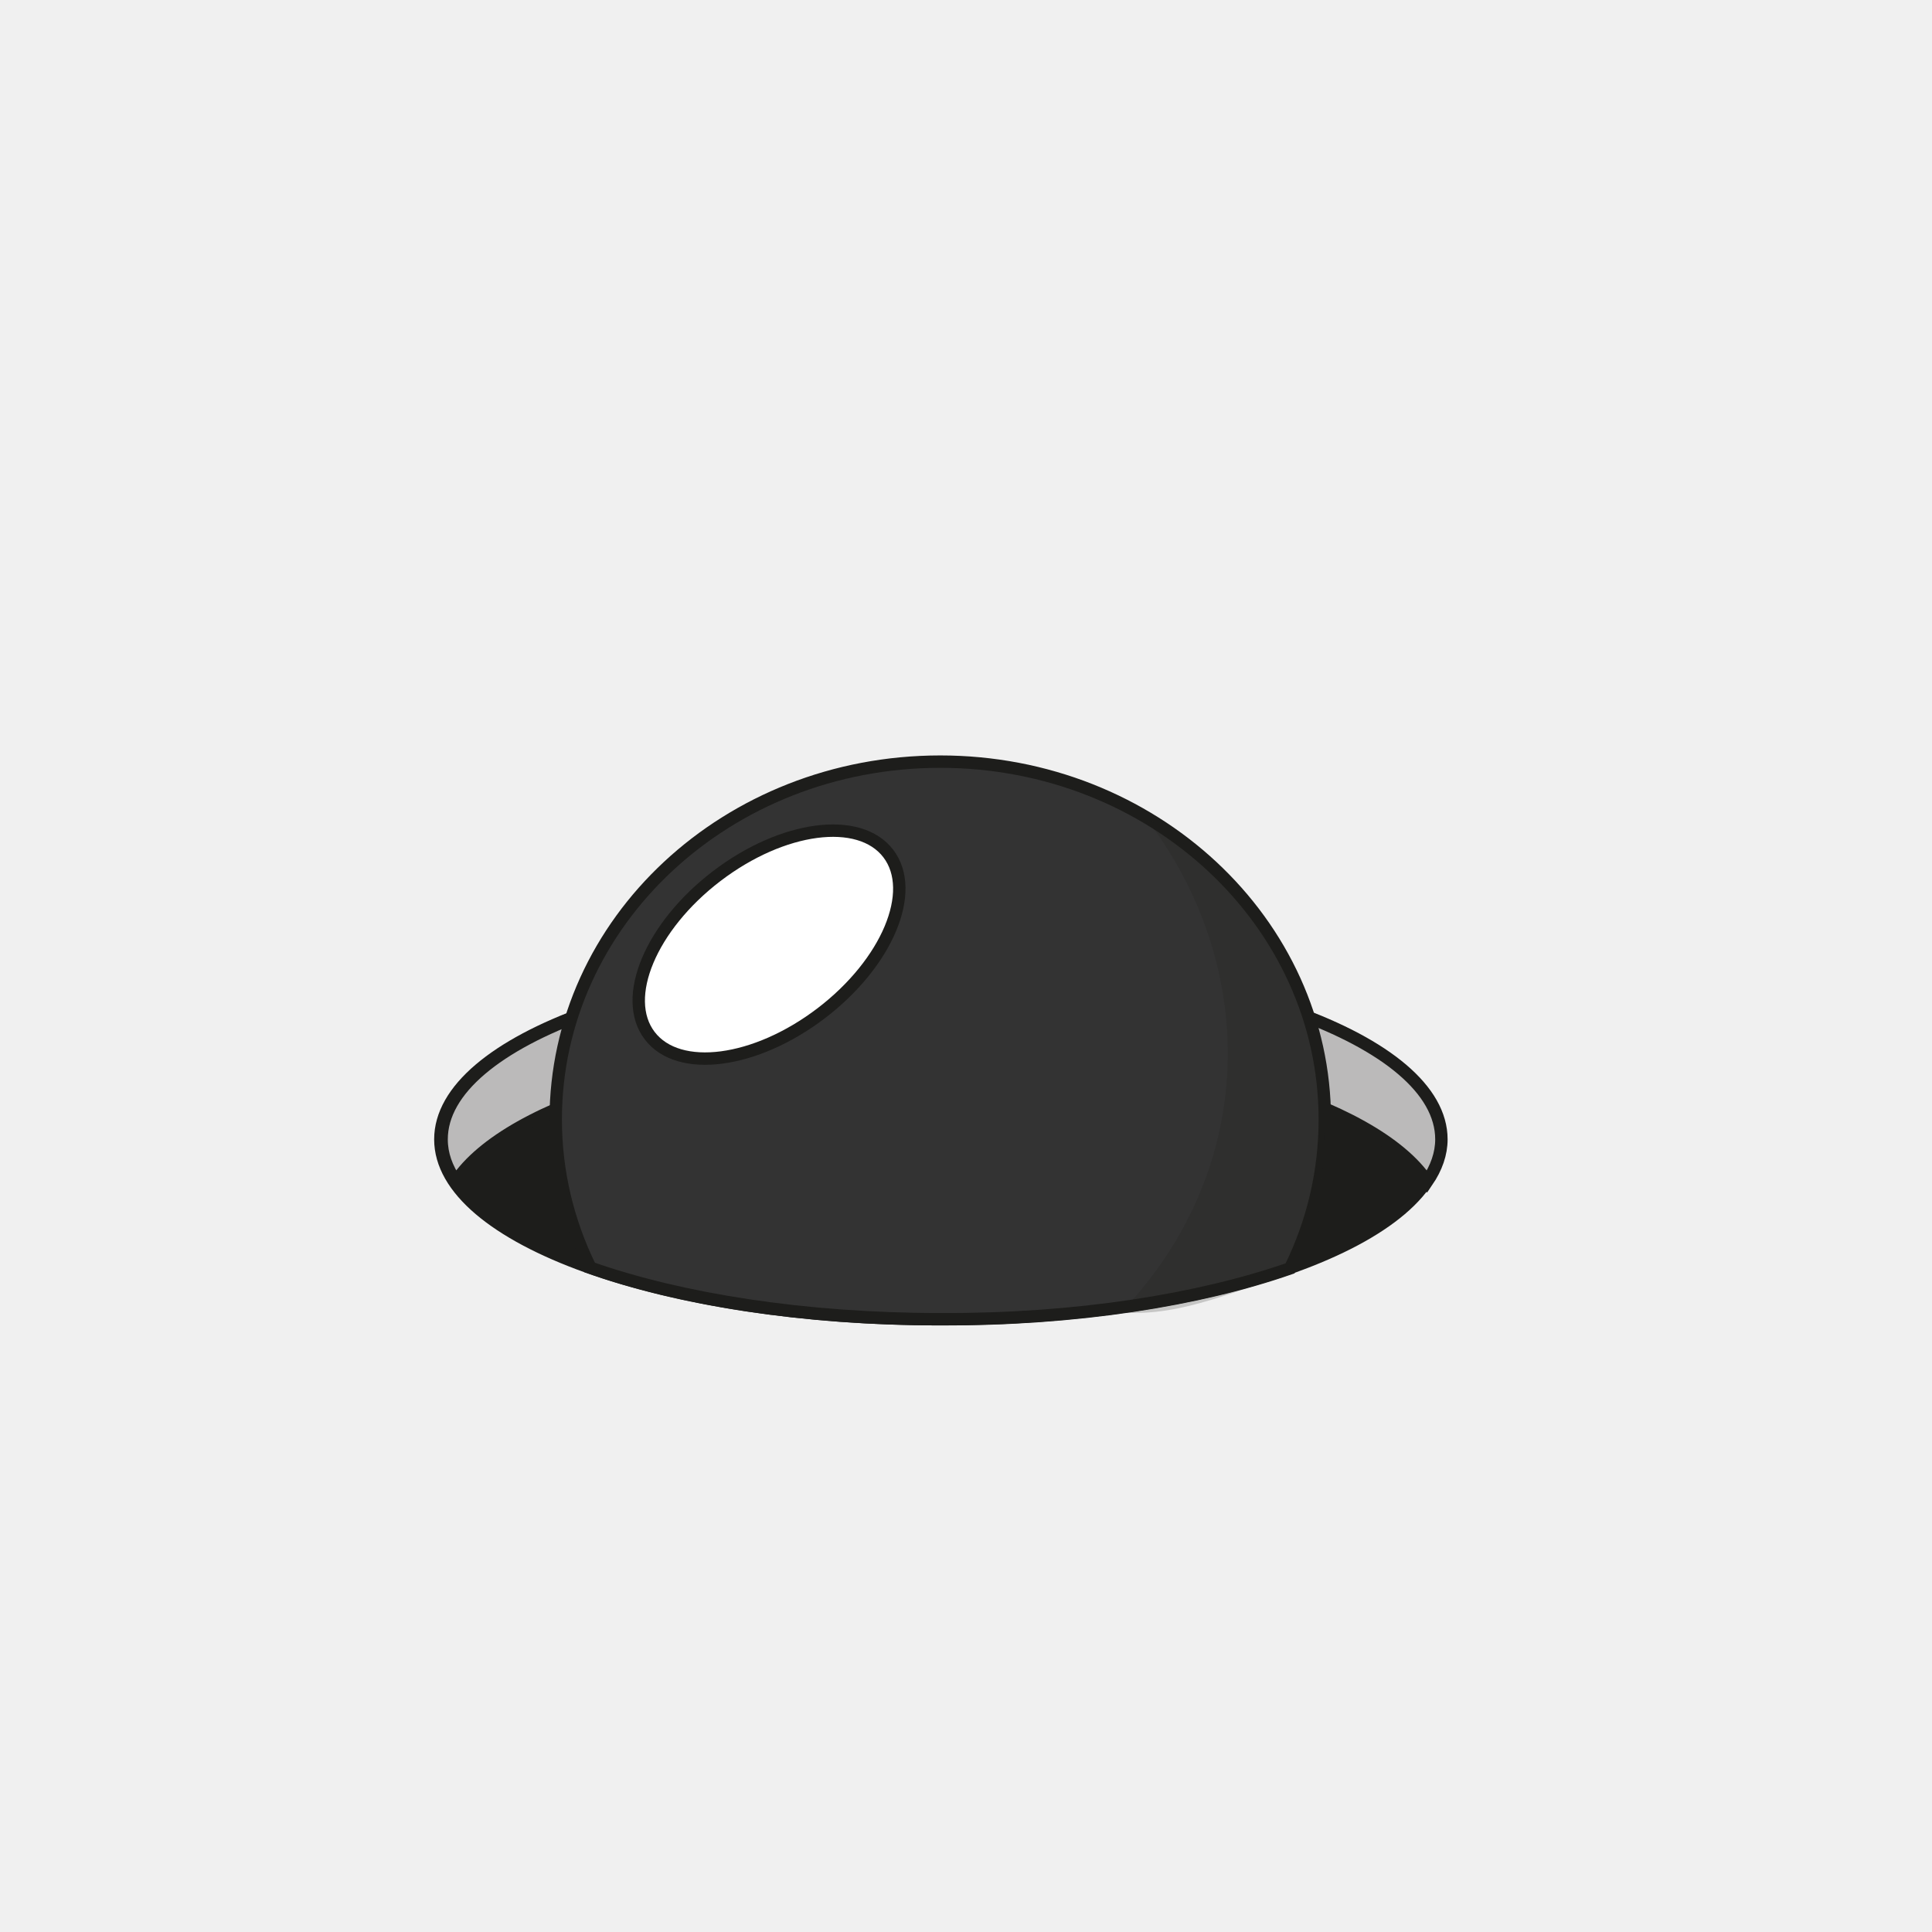
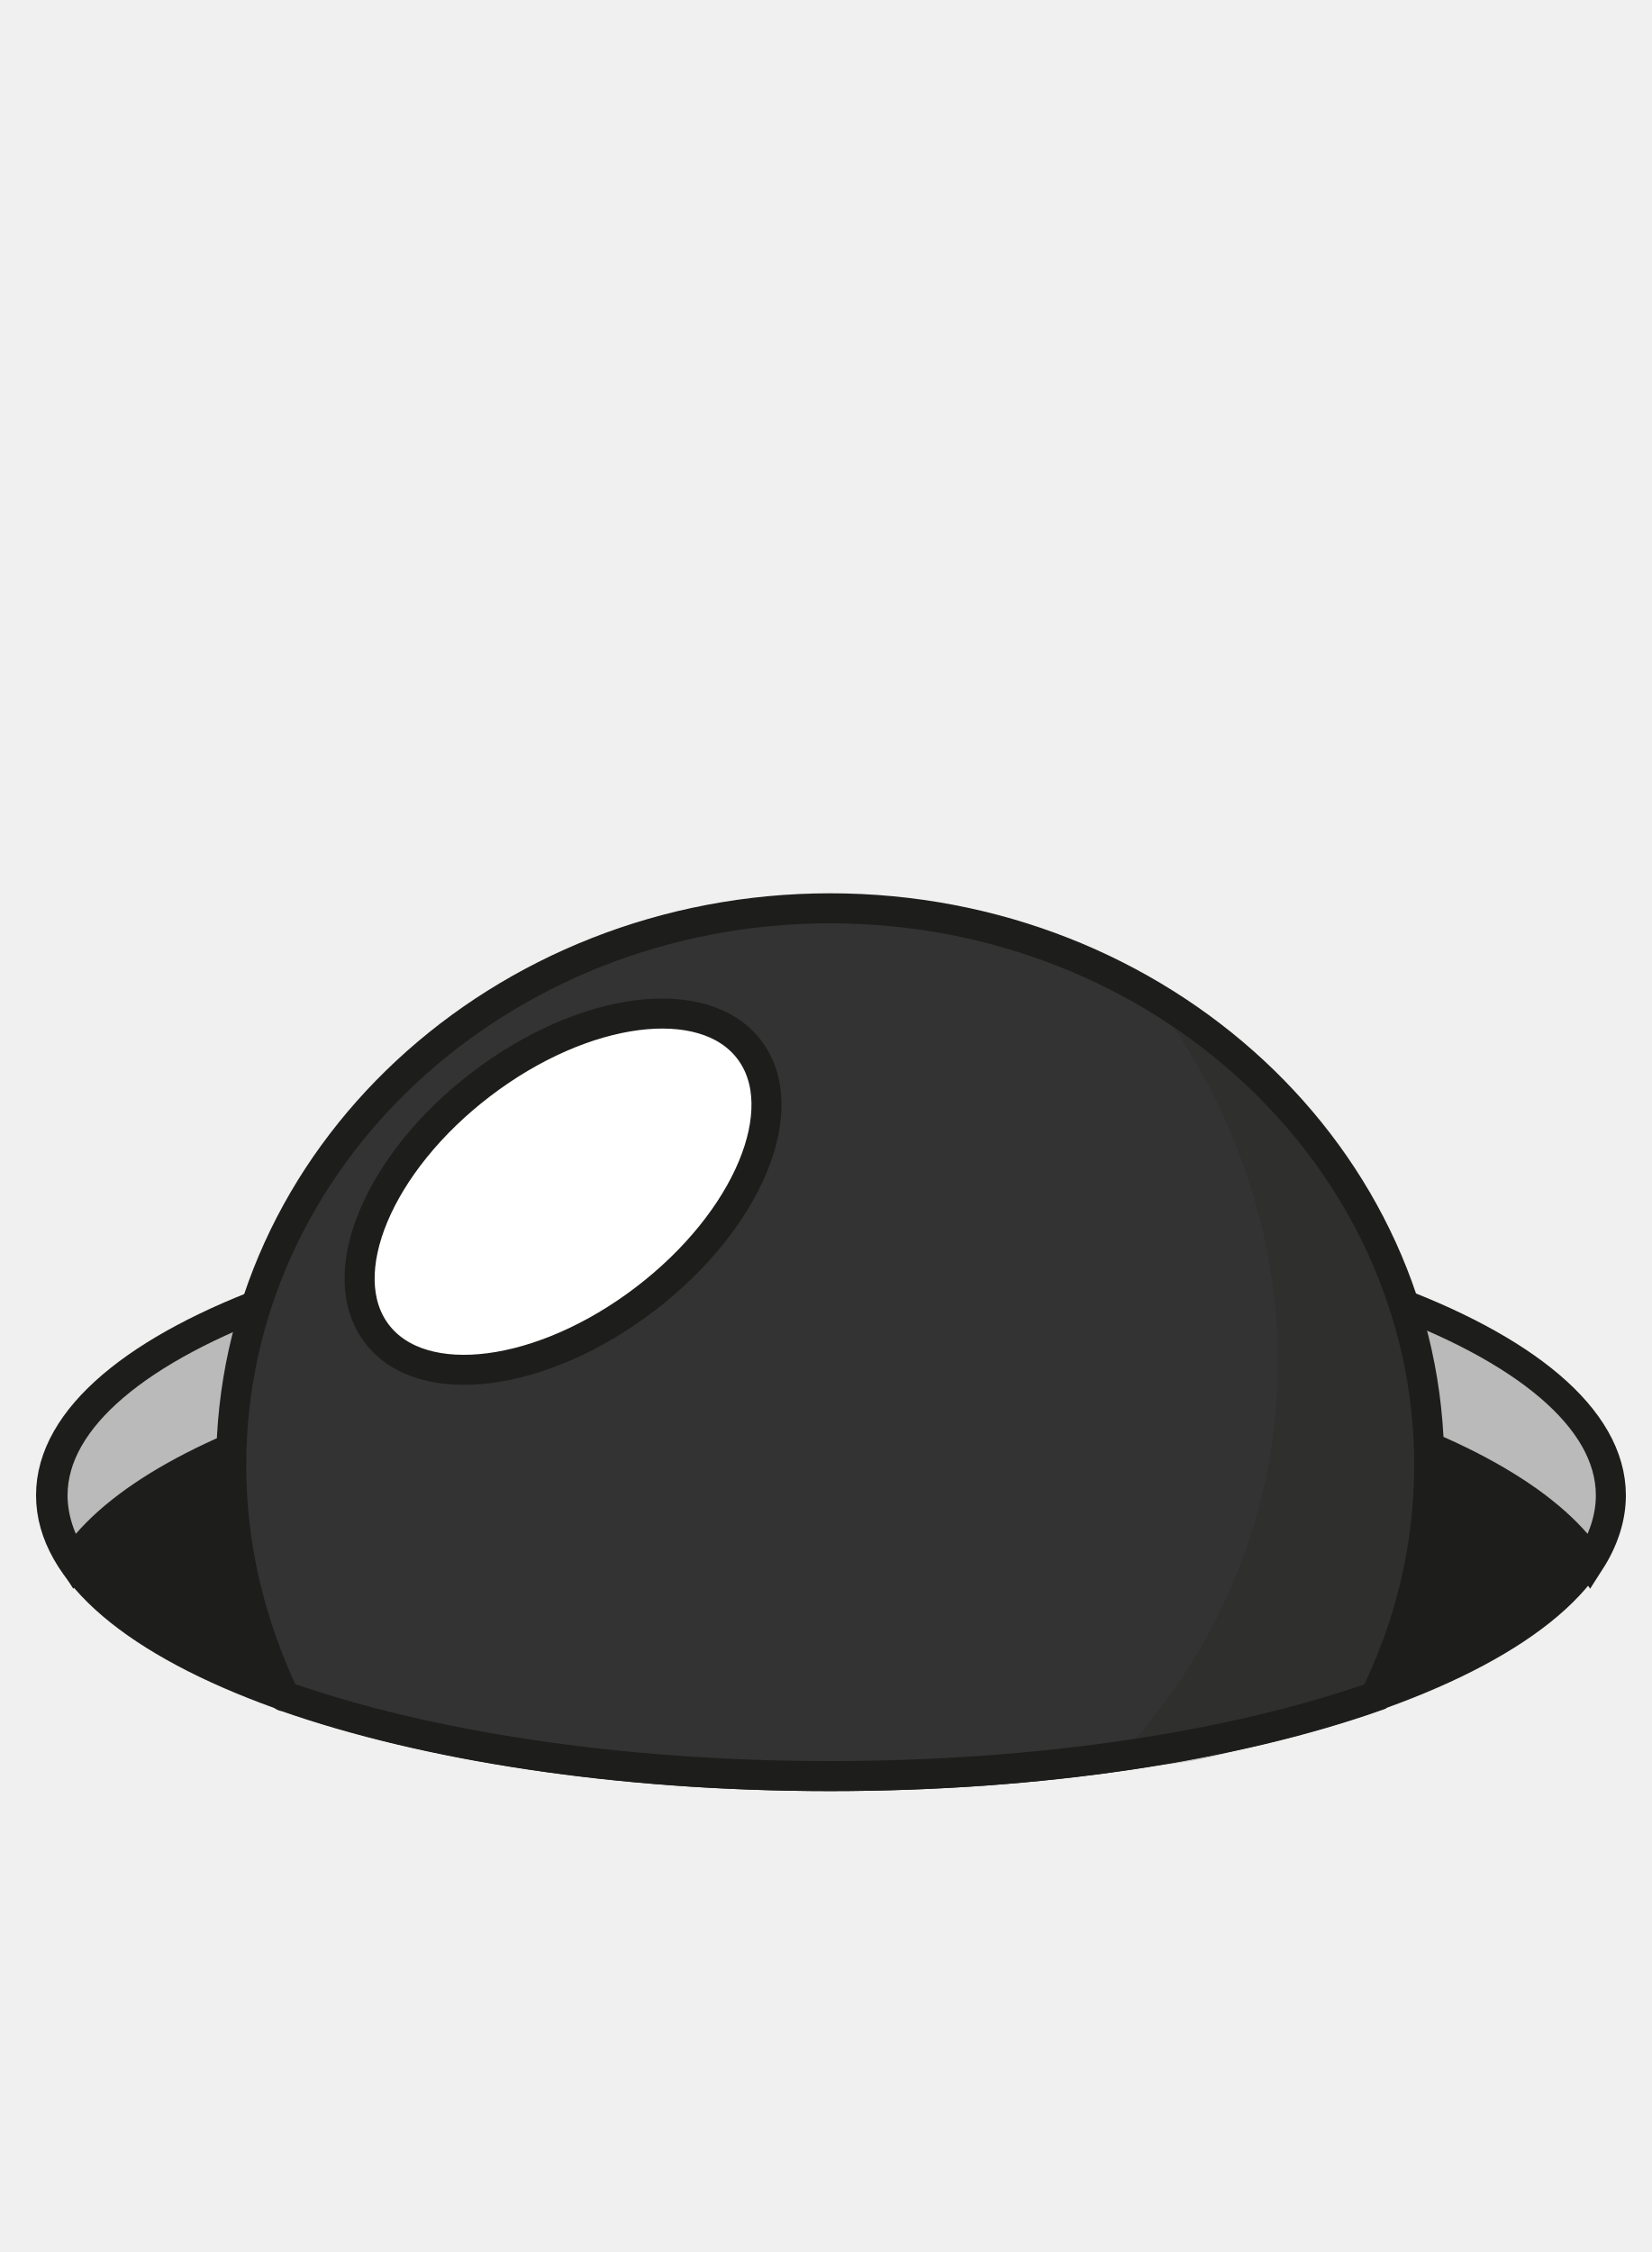
- <svg xmlns="http://www.w3.org/2000/svg" version="1.1" id="Capa_1" x="0px" y="0px" viewBox="0 0 311.5 311.5" style="enable-background:new 0 0 311.5 311.5;" xml:space="preserve">
+ <svg xmlns="http://www.w3.org/2000/svg" version="1.1" id="Capa_1" x="0px" y="0px" viewBox="0 0 110 150" style="enable-background:new 0 0 110 150;" xml:space="preserve">
  <style type="text/css">
- 	.st0{enable-background:new    ;}
- 	.st1{clip-path:url(#SVGID_2_);enable-background:new    ;}
- 	.st2{fill:#131412;}
- 	.st3{fill:#131312;}
- 	.st4{fill:#121311;}
- 	.st5{fill:#D3B63C;stroke:#1D1E1C;stroke-width:2;stroke-linecap:round;stroke-linejoin:round;stroke-miterlimit:10;}
- 	.st6{fill:#E84E42;stroke:#1D1E1C;stroke-width:2;stroke-linecap:round;stroke-linejoin:round;stroke-miterlimit:10;}
- 	.st7{fill:#1D1D1B;stroke:#1D1D1B;stroke-width:1.5;stroke-linecap:round;stroke-linejoin:round;stroke-miterlimit:10;}
- 	.st8{fill:#BBBABA;stroke:#1D1D1B;stroke-width:1.5;stroke-linecap:square;stroke-miterlimit:10;}
- 	.st9{opacity:0.2;fill:#1D1D1B;}
- 	.st10{opacity:0.21;fill:#1D1E1C;}
- 	.st11{fill:#D3B63C;stroke:#1D1E1C;stroke-width:1.5;stroke-linecap:round;stroke-linejoin:round;stroke-miterlimit:10;}
- 	.st12{fill:#FAD843;stroke:#1D1E1C;stroke-width:1.5;stroke-linecap:round;stroke-linejoin:round;stroke-miterlimit:10;}
- 	.st13{fill:#E84E42;stroke:#1D1E1C;stroke-width:1.5;stroke-linecap:round;stroke-linejoin:round;stroke-miterlimit:10;}
- 	.st14{fill:#FFFFFF;stroke:#1D1D1B;stroke-width:1.5;stroke-miterlimit:10;}
- 	.st15{fill:#FAD843;stroke:#1D1E1C;stroke-width:2;stroke-linecap:round;stroke-linejoin:round;stroke-miterlimit:10;}
- 	.st16{fill:#FFFFFF;stroke:#1D1D1B;stroke-width:2;stroke-miterlimit:10;}
- 	.st17{opacity:0.2;}
- 	.st18{fill:#1D1D1B;}
- 	.st19{fill:none;stroke:#1D1E1C;stroke-width:1.5;stroke-miterlimit:10;}
- 	.st20{fill:#1D1E1C;stroke:#1D1E1C;stroke-width:1.5;stroke-linecap:round;stroke-linejoin:round;stroke-miterlimit:10;}
- 	.st21{fill:#4AC0EE;stroke:#1D1E1C;stroke-width:1.5;stroke-linecap:round;stroke-linejoin:round;stroke-miterlimit:10;}
- 	.st22{opacity:0.21;}
- 	.st23{fill:#1D1E1C;}
- 	.st24{fill:#4AC0EE;stroke:#1D1E1C;stroke-width:2;stroke-linecap:round;stroke-linejoin:round;stroke-miterlimit:10;}
- 	.st25{fill:#FFF8F1;stroke:#1D1E1C;stroke-width:2;stroke-linecap:round;stroke-linejoin:round;stroke-miterlimit:10;}
- 	.st26{fill:#65C1BE;stroke:#000000;stroke-width:1.5;stroke-linecap:round;stroke-linejoin:round;stroke-miterlimit:10;}
- 	.st27{fill:#FFFFFF;stroke:#1D1D1B;stroke-width:1.5;stroke-linecap:round;stroke-linejoin:round;stroke-miterlimit:10;}
- 	.st28{fill:#ADADA6;stroke:#1D1D1B;stroke-width:1.5;stroke-linecap:round;stroke-linejoin:round;stroke-miterlimit:10;}
- 	.st29{fill:#8F8D8E;stroke:#1D1D1B;stroke-width:1.5;stroke-linecap:round;stroke-linejoin:round;stroke-miterlimit:10;}
- 	.st30{fill:#DADAD2;stroke:#1D1D1B;stroke-width:1.5;stroke-linecap:round;stroke-linejoin:round;stroke-miterlimit:10;}
- 	.st31{fill:#65C1BE;stroke:#000000;stroke-width:1.5;stroke-miterlimit:10;}
- 	.st32{fill:#549E9A;stroke:#000000;stroke-width:1.5;stroke-miterlimit:10;}
- 	.st33{fill:#FFFFFF;}
- 	.st34{fill:#65C1BE;stroke:#000000;stroke-width:2;stroke-miterlimit:10;}
- 	.st35{fill:#549E9A;stroke:#000000;stroke-width:2;stroke-miterlimit:10;}
- 	.st36{fill:#65C1BE;stroke:#000000;stroke-width:2;stroke-linecap:round;stroke-linejoin:round;stroke-miterlimit:10;}
- 	.st37{clip-path:url(#SVGID_4_);}
- 	.st38{fill:#DADAD2;stroke:#1D1D1B;stroke-width:1.5;stroke-miterlimit:10;}
- 	.st39{fill:#77C6C7;stroke:#1D1D1B;stroke-width:1.5;stroke-linecap:round;stroke-linejoin:round;stroke-miterlimit:10;}
- 	.st40{fill:none;stroke:#000000;stroke-width:1.5;stroke-miterlimit:10;}
- 	.st41{fill:#F0F0F0;stroke:#1D1E1C;stroke-width:1.5;stroke-miterlimit:10;}
- 	.st42{clip-path:url(#SVGID_6_);}
- 	.st43{fill:#DADAD2;stroke:#1D1D1B;stroke-width:2;stroke-miterlimit:10;}
- 	.st44{fill:none;stroke:#1D1E1C;stroke-width:2;stroke-miterlimit:10;}
- 	.st45{fill:#77C6C7;stroke:#1D1D1B;stroke-width:2;stroke-linecap:round;stroke-linejoin:round;stroke-miterlimit:10;}
- 	.st46{fill:#DADAD2;stroke:#1D1D1B;stroke-width:2;stroke-linecap:round;stroke-linejoin:round;stroke-miterlimit:10;}
- 	.st47{fill:none;stroke:#000000;stroke-width:2;stroke-miterlimit:10;}
- 	.st48{fill:#F0F0F0;stroke:#1D1E1C;stroke-width:2;stroke-miterlimit:10;}
- 	.st49{clip-path:url(#SVGID_8_);}
- 	.st50{clip-path:url(#SVGID_10_);}
- 	.st51{fill:#DBBD3E;stroke:#1D1E1C;stroke-width:1.5;stroke-miterlimit:10;}
- 	.st52{opacity:0.23;}
- 	.st53{fill:#FAD844;stroke:#1D1E1C;stroke-width:1.5;stroke-miterlimit:10;}
- 	.st54{fill:#FFFFFF;stroke:#1D1D1B;stroke-width:2;stroke-linecap:round;stroke-linejoin:round;stroke-miterlimit:10;}
- 	.st55{fill:none;stroke:#1D1D1B;stroke-width:1.5;stroke-linecap:round;stroke-linejoin:round;stroke-miterlimit:10;}
- 	.st56{fill:none;stroke:#1D1D1B;stroke-width:2;stroke-linecap:round;stroke-linejoin:round;stroke-miterlimit:10;}
- 	.st57{fill:#333333;stroke:#1D1D1B;stroke-width:1.5;stroke-linecap:square;stroke-miterlimit:10;}
- 	.st58{fill:#1D1D1B;stroke:#1D1D1B;stroke-width:2;stroke-linecap:round;stroke-linejoin:round;stroke-miterlimit:10;}
- 	.st59{fill:#BBBABA;stroke:#1D1D1B;stroke-width:2;stroke-linecap:square;stroke-miterlimit:10;}
- 	.st60{fill:#333333;stroke:#1D1D1B;stroke-width:2;stroke-linecap:square;stroke-miterlimit:10;}
+ 	.st0{fill:#1D1D1B;stroke:#1D1D1B;stroke-width:2;stroke-linecap:round;stroke-linejoin:round;stroke-miterlimit:10;}
+ 	.st1{fill:#BBBABA;stroke:#1D1D1B;stroke-width:2;stroke-linecap:square;stroke-miterlimit:10;}
+ 	.st2{fill:#FFFFFF;stroke:#1D1D1B;stroke-width:2;stroke-miterlimit:10;}
+ 	.st3{fill:#1D1D1B;}
+ 	.st4{fill:#333333;stroke:#1D1D1B;stroke-width:2;stroke-linecap:square;stroke-miterlimit:10;}
+ 	.st5{opacity:0.2;fill:#1D1D1B;}
+ 	.st6{enable-background:new    ;}
+ 	.st7{clip-path:url(#SVGID_2_);enable-background:new    ;}
+ 	.st8{fill:#131412;}
+ 	.st9{fill:#131312;}
+ 	.st10{fill:#121311;}
+ 	.st11{fill:#D3B63C;stroke:#1D1E1C;stroke-width:2;stroke-linecap:round;stroke-linejoin:round;stroke-miterlimit:10;}
+ 	.st12{fill:#E84E42;stroke:#1D1E1C;stroke-width:2;stroke-linecap:round;stroke-linejoin:round;stroke-miterlimit:10;}
+ 	.st13{fill:#1D1D1B;stroke:#1D1D1B;stroke-width:1.5;stroke-linecap:round;stroke-linejoin:round;stroke-miterlimit:10;}
+ 	.st14{fill:#BBBABA;stroke:#1D1D1B;stroke-width:1.5;stroke-linecap:square;stroke-miterlimit:10;}
+ 	.st15{opacity:0.21;fill:#1D1E1C;}
+ 	.st16{fill:#D3B63C;stroke:#1D1E1C;stroke-width:1.5;stroke-linecap:round;stroke-linejoin:round;stroke-miterlimit:10;}
+ 	.st17{fill:#FAD843;stroke:#1D1E1C;stroke-width:1.5;stroke-linecap:round;stroke-linejoin:round;stroke-miterlimit:10;}
+ 	.st18{fill:#E84E42;stroke:#1D1E1C;stroke-width:1.5;stroke-linecap:round;stroke-linejoin:round;stroke-miterlimit:10;}
+ 	.st19{fill:#FFFFFF;stroke:#1D1D1B;stroke-width:1.5;stroke-miterlimit:10;}
+ 	.st20{fill:#FAD843;stroke:#1D1E1C;stroke-width:2;stroke-linecap:round;stroke-linejoin:round;stroke-miterlimit:10;}
+ 	.st21{opacity:0.2;}
+ 	.st22{fill:none;stroke:#1D1E1C;stroke-width:1.5;stroke-miterlimit:10;}
+ 	.st23{fill:#1D1E1C;stroke:#1D1E1C;stroke-width:1.5;stroke-linecap:round;stroke-linejoin:round;stroke-miterlimit:10;}
+ 	.st24{fill:#4AC0EE;stroke:#1D1E1C;stroke-width:1.5;stroke-linecap:round;stroke-linejoin:round;stroke-miterlimit:10;}
+ 	.st25{opacity:0.21;}
+ 	.st26{fill:#1D1E1C;}
+ 	.st27{fill:#4AC0EE;stroke:#1D1E1C;stroke-width:2;stroke-linecap:round;stroke-linejoin:round;stroke-miterlimit:10;}
+ 	.st28{fill:#FFF8F1;stroke:#1D1E1C;stroke-width:2;stroke-linecap:round;stroke-linejoin:round;stroke-miterlimit:10;}
+ 	.st29{fill:#65C1BE;stroke:#000000;stroke-width:1.5;stroke-linecap:round;stroke-linejoin:round;stroke-miterlimit:10;}
+ 	.st30{fill:#FFFFFF;stroke:#1D1D1B;stroke-width:1.5;stroke-linecap:round;stroke-linejoin:round;stroke-miterlimit:10;}
+ 	.st31{fill:#ADADA6;stroke:#1D1D1B;stroke-width:1.5;stroke-linecap:round;stroke-linejoin:round;stroke-miterlimit:10;}
+ 	.st32{fill:#8F8D8E;stroke:#1D1D1B;stroke-width:1.5;stroke-linecap:round;stroke-linejoin:round;stroke-miterlimit:10;}
+ 	.st33{fill:#DADAD2;stroke:#1D1D1B;stroke-width:1.5;stroke-linecap:round;stroke-linejoin:round;stroke-miterlimit:10;}
+ 	.st34{fill:#65C1BE;stroke:#000000;stroke-width:1.5;stroke-miterlimit:10;}
+ 	.st35{fill:#549E9A;stroke:#000000;stroke-width:1.5;stroke-miterlimit:10;}
+ 	.st36{fill:#FFFFFF;}
+ 	.st37{fill:#65C1BE;stroke:#000000;stroke-width:2;stroke-miterlimit:10;}
+ 	.st38{fill:#549E9A;stroke:#000000;stroke-width:2;stroke-miterlimit:10;}
+ 	.st39{fill:#65C1BE;stroke:#000000;stroke-width:2;stroke-linecap:round;stroke-linejoin:round;stroke-miterlimit:10;}
+ 	.st40{clip-path:url(#SVGID_4_);}
+ 	.st41{fill:#DADAD2;stroke:#1D1D1B;stroke-width:1.5;stroke-miterlimit:10;}
+ 	.st42{fill:#77C6C7;stroke:#1D1D1B;stroke-width:1.5;stroke-linecap:round;stroke-linejoin:round;stroke-miterlimit:10;}
+ 	.st43{fill:none;stroke:#000000;stroke-width:1.5;stroke-miterlimit:10;}
+ 	.st44{fill:#F0F0F0;stroke:#1D1E1C;stroke-width:1.5;stroke-miterlimit:10;}
+ 	.st45{clip-path:url(#SVGID_6_);}
+ 	.st46{fill:#DADAD2;stroke:#1D1D1B;stroke-width:2;stroke-miterlimit:10;}
+ 	.st47{fill:none;stroke:#1D1E1C;stroke-width:2;stroke-miterlimit:10;}
+ 	.st48{fill:#77C6C7;stroke:#1D1D1B;stroke-width:2;stroke-linecap:round;stroke-linejoin:round;stroke-miterlimit:10;}
+ 	.st49{fill:#DADAD2;stroke:#1D1D1B;stroke-width:2;stroke-linecap:round;stroke-linejoin:round;stroke-miterlimit:10;}
+ 	.st50{fill:none;stroke:#000000;stroke-width:2;stroke-miterlimit:10;}
+ 	.st51{fill:#F0F0F0;stroke:#1D1E1C;stroke-width:2;stroke-miterlimit:10;}
+ 	.st52{clip-path:url(#SVGID_8_);}
+ 	.st53{clip-path:url(#SVGID_10_);}
+ 	.st54{fill:#DBBD3E;stroke:#1D1E1C;stroke-width:1.5;stroke-miterlimit:10;}
+ 	.st55{opacity:0.23;}
+ 	.st56{fill:#FAD844;stroke:#1D1E1C;stroke-width:1.5;stroke-miterlimit:10;}
+ 	.st57{fill:#FFFFFF;stroke:#1D1D1B;stroke-width:2;stroke-linecap:round;stroke-linejoin:round;stroke-miterlimit:10;}
+ 	.st58{fill:none;stroke:#1D1D1B;stroke-width:1.5;stroke-linecap:round;stroke-linejoin:round;stroke-miterlimit:10;}
+ 	.st59{fill:none;stroke:#1D1D1B;stroke-width:2;stroke-linecap:round;stroke-linejoin:round;stroke-miterlimit:10;}
+ 	.st60{fill:#333333;stroke:#1D1D1B;stroke-width:1.5;stroke-linecap:square;stroke-miterlimit:10;}
	.st61{fill:#FFFFFF;stroke:#1D1D1B;stroke-width:1.55;stroke-miterlimit:10;}
	.st62{fill:#DBBD3E;stroke:#1D1E1C;stroke-width:2;stroke-miterlimit:10;}
	.st63{fill:#FAD844;stroke:#1D1E1C;stroke-width:2;stroke-miterlimit:10;}
	.st64{fill:none;stroke:#1D1E1C;stroke-width:1.5;stroke-linecap:round;stroke-linejoin:round;stroke-miterlimit:10;}
	.st65{fill:none;stroke:#1D1E1C;stroke-width:2;stroke-linecap:round;stroke-linejoin:round;stroke-miterlimit:10;}
	.st66{fill:url(#);}
	.st67{fill:#FFFFFF;stroke:#1D1E1C;stroke-width:1.5;stroke-linecap:round;stroke-linejoin:round;stroke-miterlimit:10;}
	.st68{fill:#CC413A;stroke:#1D1E1C;stroke-width:1.5;stroke-linecap:round;stroke-linejoin:round;stroke-miterlimit:10;}
	.st69{opacity:0.26;fill:#1D1E1C;}
	.st70{fill:#EEEEEE;stroke:#1D1E1C;stroke-width:1.5;stroke-miterlimit:10;}
	.st71{fill:#1D1E1C;stroke:#1D1E1C;stroke-width:1.5;stroke-miterlimit:10;}
	.st72{fill:#C1C1BF;stroke:#1D1D1B;stroke-width:1.5;stroke-linecap:round;stroke-linejoin:round;stroke-miterlimit:10;}
	.st73{fill:#AFAFA8;stroke:#1D1D1B;stroke-width:1.5;stroke-linecap:round;stroke-linejoin:round;stroke-miterlimit:10;}
	.st74{fill:#C1C1BF;}
	.st75{fill:#1D1E1C;stroke:#1D1E1C;stroke-width:2;stroke-linecap:round;stroke-linejoin:round;stroke-miterlimit:10;}
	.st76{fill:#549E9A;stroke:#000000;stroke-width:2;stroke-linecap:round;stroke-linejoin:round;stroke-miterlimit:10;}
	.st77{fill:#ADADA6;stroke:#1D1D1B;stroke-width:2;stroke-linecap:round;stroke-linejoin:round;stroke-miterlimit:10;}
	.st78{fill:#8F8D8E;stroke:#1D1D1B;stroke-width:2;stroke-linecap:round;stroke-linejoin:round;stroke-miterlimit:10;}
	.st79{clip-path:url(#SVGID_12_);enable-background:new    ;}
	.st80{fill:#0F0F0E;}
	.st81{clip-path:url(#SVGID_14_);enable-background:new    ;}
	.st82{fill:#111110;}
	.st83{fill:#10100F;}
	.st84{fill:#484747;}
	.st85{clip-path:url(#SVGID_16_);enable-background:new    ;}
	.st86{fill:#4A494A;}
	.st87{fill:#151513;}
	.st88{clip-path:url(#SVGID_18_);enable-background:new    ;}
	.st89{fill:#121211;}
	.st90{fill:#131311;}
	.st91{clip-path:url(#SVGID_20_);enable-background:new    ;}
	.st92{clip-path:url(#SVGID_22_);enable-background:new    ;}
	.st93{clip-path:url(#SVGID_24_);enable-background:new    ;}
	.st94{fill:#656465;}
	.st95{clip-path:url(#SVGID_26_);enable-background:new    ;}
	.st96{fill:#595758;}
	.st97{fill:#5C5A5B;}
	.st98{fill:#5E5D5E;}
	.st99{clip-path:url(#SVGID_28_);enable-background:new    ;}
	.st100{fill:#565555;}
	.st101{fill:#535252;}
	.st102{fill:#504F50;}
	.st103{fill:#4D4C4D;}
	.st104{clip-path:url(#SVGID_30_);enable-background:new    ;}
	.st105{clip-path:url(#SVGID_32_);enable-background:new    ;}
	.st106{clip-path:url(#SVGID_34_);enable-background:new    ;}
	.st107{clip-path:url(#SVGID_36_);enable-background:new    ;}
	.st108{fill:#484748;}
	.st109{clip-path:url(#SVGID_38_);enable-background:new    ;}
	.st110{clip-path:url(#SVGID_40_);enable-background:new    ;}
	.st111{clip-path:url(#SVGID_42_);enable-background:new    ;}
	.st112{clip-path:url(#SVGID_44_);enable-background:new    ;}
	.st113{clip-path:url(#SVGID_46_);enable-background:new    ;}
	.st114{clip-path:url(#SVGID_48_);enable-background:new    ;}
	.st115{clip-path:url(#SVGID_50_);enable-background:new    ;}
	.st116{clip-path:url(#SVGID_52_);enable-background:new    ;}
	.st117{clip-path:url(#SVGID_54_);enable-background:new    ;}
	.st118{clip-path:url(#SVGID_56_);enable-background:new    ;}
	.st119{clip-path:url(#SVGID_58_);enable-background:new    ;}
	.st120{clip-path:url(#SVGID_60_);enable-background:new    ;}
	.st121{clip-path:url(#SVGID_62_);enable-background:new    ;}
	.st122{clip-path:url(#SVGID_64_);enable-background:new    ;}
	.st123{clip-path:url(#SVGID_66_);enable-background:new    ;}
	.st124{clip-path:url(#SVGID_68_);enable-background:new    ;}
	.st125{fill:#595859;}
	.st126{clip-path:url(#SVGID_70_);enable-background:new    ;}
	.st127{clip-path:url(#SVGID_72_);enable-background:new    ;}
	.st128{clip-path:url(#SVGID_74_);enable-background:new    ;}
	.st129{fill:#585758;}
	.st130{clip-path:url(#SVGID_76_);enable-background:new    ;}
	.st131{clip-path:url(#SVGID_78_);enable-background:new    ;}
	.st132{clip-path:url(#SVGID_80_);enable-background:new    ;}
	.st133{clip-path:url(#SVGID_82_);enable-background:new    ;}
	.st134{clip-path:url(#SVGID_84_);enable-background:new    ;}
	.st135{clip-path:url(#SVGID_86_);enable-background:new    ;}
	.st136{clip-path:url(#SVGID_88_);enable-background:new    ;}
	.st137{clip-path:url(#SVGID_90_);enable-background:new    ;}
	.st138{clip-path:url(#SVGID_92_);enable-background:new    ;}
	.st139{clip-path:url(#SVGID_94_);enable-background:new    ;}
	.st140{clip-path:url(#SVGID_96_);enable-background:new    ;}
	.st141{clip-path:url(#SVGID_98_);enable-background:new    ;}
	.st142{clip-path:url(#SVGID_100_);enable-background:new    ;}
	.st143{clip-path:url(#SVGID_102_);enable-background:new    ;}
	.st144{clip-path:url(#SVGID_104_);enable-background:new    ;}
	.st145{clip-path:url(#SVGID_106_);enable-background:new    ;}
	.st146{fill:#7D7B7C;}
	.st147{fill:#191918;}
	.st148{clip-path:url(#SVGID_108_);enable-background:new    ;}
	.st149{clip-path:url(#SVGID_110_);enable-background:new    ;}
	.st150{clip-path:url(#SVGID_112_);enable-background:new    ;}
	.st151{clip-path:url(#SVGID_114_);enable-background:new    ;}
	.st152{clip-path:url(#SVGID_116_);enable-background:new    ;}
	.st153{clip-path:url(#SVGID_118_);enable-background:new    ;}
	.st154{clip-path:url(#SVGID_120_);enable-background:new    ;}
	.st155{clip-path:url(#SVGID_122_);enable-background:new    ;}
	.st156{clip-path:url(#SVGID_124_);enable-background:new    ;}
	.st157{clip-path:url(#SVGID_126_);enable-background:new    ;}
	.st158{clip-path:url(#SVGID_128_);enable-background:new    ;}
	.st159{clip-path:url(#SVGID_130_);enable-background:new    ;}
	.st160{fill:#FFFFFF;stroke:#1D1D1B;stroke-width:2;stroke-linecap:round;stroke-miterlimit:10;}
</style>
  <g>
-     <ellipse class="st58" cx="151.6" cy="183.7" rx="80.6" ry="29" />
+     <ellipse class="st0" cx="55.3" cy="99.6" rx="51.9" ry="18.7" />
    <g>
-       <path class="st59" d="M151.7,168.3c38,0,69.9,9.5,78.4,22.2c1.5-2.2,2.3-4.5,2.3-6.8c0-16-36.1-29-80.6-29s-80.6,13-80.6,29    c0,2.4,0.8,4.6,2.3,6.8C81.9,177.8,113.7,168.3,151.7,168.3z" />
+       <path class="st1" d="M55.4,89.7c24.5,0,45,6.1,50.5,14.3c0.9-1.4,1.4-2.9,1.4-4.4c0-10.3-23.2-18.7-51.9-18.7S3.5,89.3,3.5,99.6    c0,1.5,0.5,3,1.4,4.4C10.4,95.8,30.9,89.7,55.4,89.7z" />
    </g>
    <g>
      <g>
-         <path class="st9" d="M71.1,185.1c0,0.1,0,0.1,0,0.2l-0.1-1.6C71,184.2,71,184.7,71.1,185.1z" />
-         <path class="st60" d="M208,204.5c3.6-7.3,5.6-15.4,5.6-24c0-31.8-27.7-57.7-62-57.7s-62,25.8-62,57.7c0,8.5,2,16.5,5.5,23.7     c0,0.1,0.1,0.1,0.1,0.2c14.5,5.1,34.4,8.3,56.4,8.3C173.5,212.8,193.4,209.6,208,204.5z" />
+         <path class="st5" d="M3.5,100.5c0,0,0,0.1,0,0.1l-0.1-1C3.4,99.9,3.4,100.2,3.5,100.5z" />
+         <path class="st4" d="M91.6,113c2.3-4.7,3.6-9.9,3.6-15.4c0-20.5-17.9-37.1-39.9-37.1S15.4,77.1,15.4,97.6     c0,5.5,1.3,10.6,3.5,15.3c0,0.1,0,0.1,0.1,0.1c9.4,3.3,22.2,5.3,36.3,5.3C69.4,118.3,82.2,116.3,91.6,113z" />
      </g>
-       <ellipse transform="matrix(0.6068 0.7948 -0.7948 0.6068 169.7951 -38.6671)" class="st16" cx="124" cy="152.3" rx="13.9" ry="24.2" />
-       <g class="st17">
-         <path class="st18" d="M180.8,211.6c9.9,0.8,19.2-4,28.6-6.6c9-23.3,3-49-16.3-67.1c-2.6-2.4-5.5-4.2-8.4-6.1     c18.4,24,18,56.4-3.4,79.2C181.1,211.2,180.9,211.4,180.8,211.6z" />
+       <ellipse transform="matrix(0.6068 0.7948 -0.7948 0.6068 77.8578 1.3908)" class="st2" cx="37.5" cy="79.4" rx="9" ry="15.6" />
+       <g class="st21">
+         <path class="st3" d="M74.1,117.6c6.4,0.5,12.4-2.6,18.4-4.3c5.8-15,2-31.6-10.5-43.2c-1.7-1.6-3.5-2.7-5.4-3.9     c11.8,15.5,11.6,36.3-2.2,51C74.3,117.3,74.2,117.4,74.1,117.6z" />
      </g>
    </g>
  </g>
</svg>
